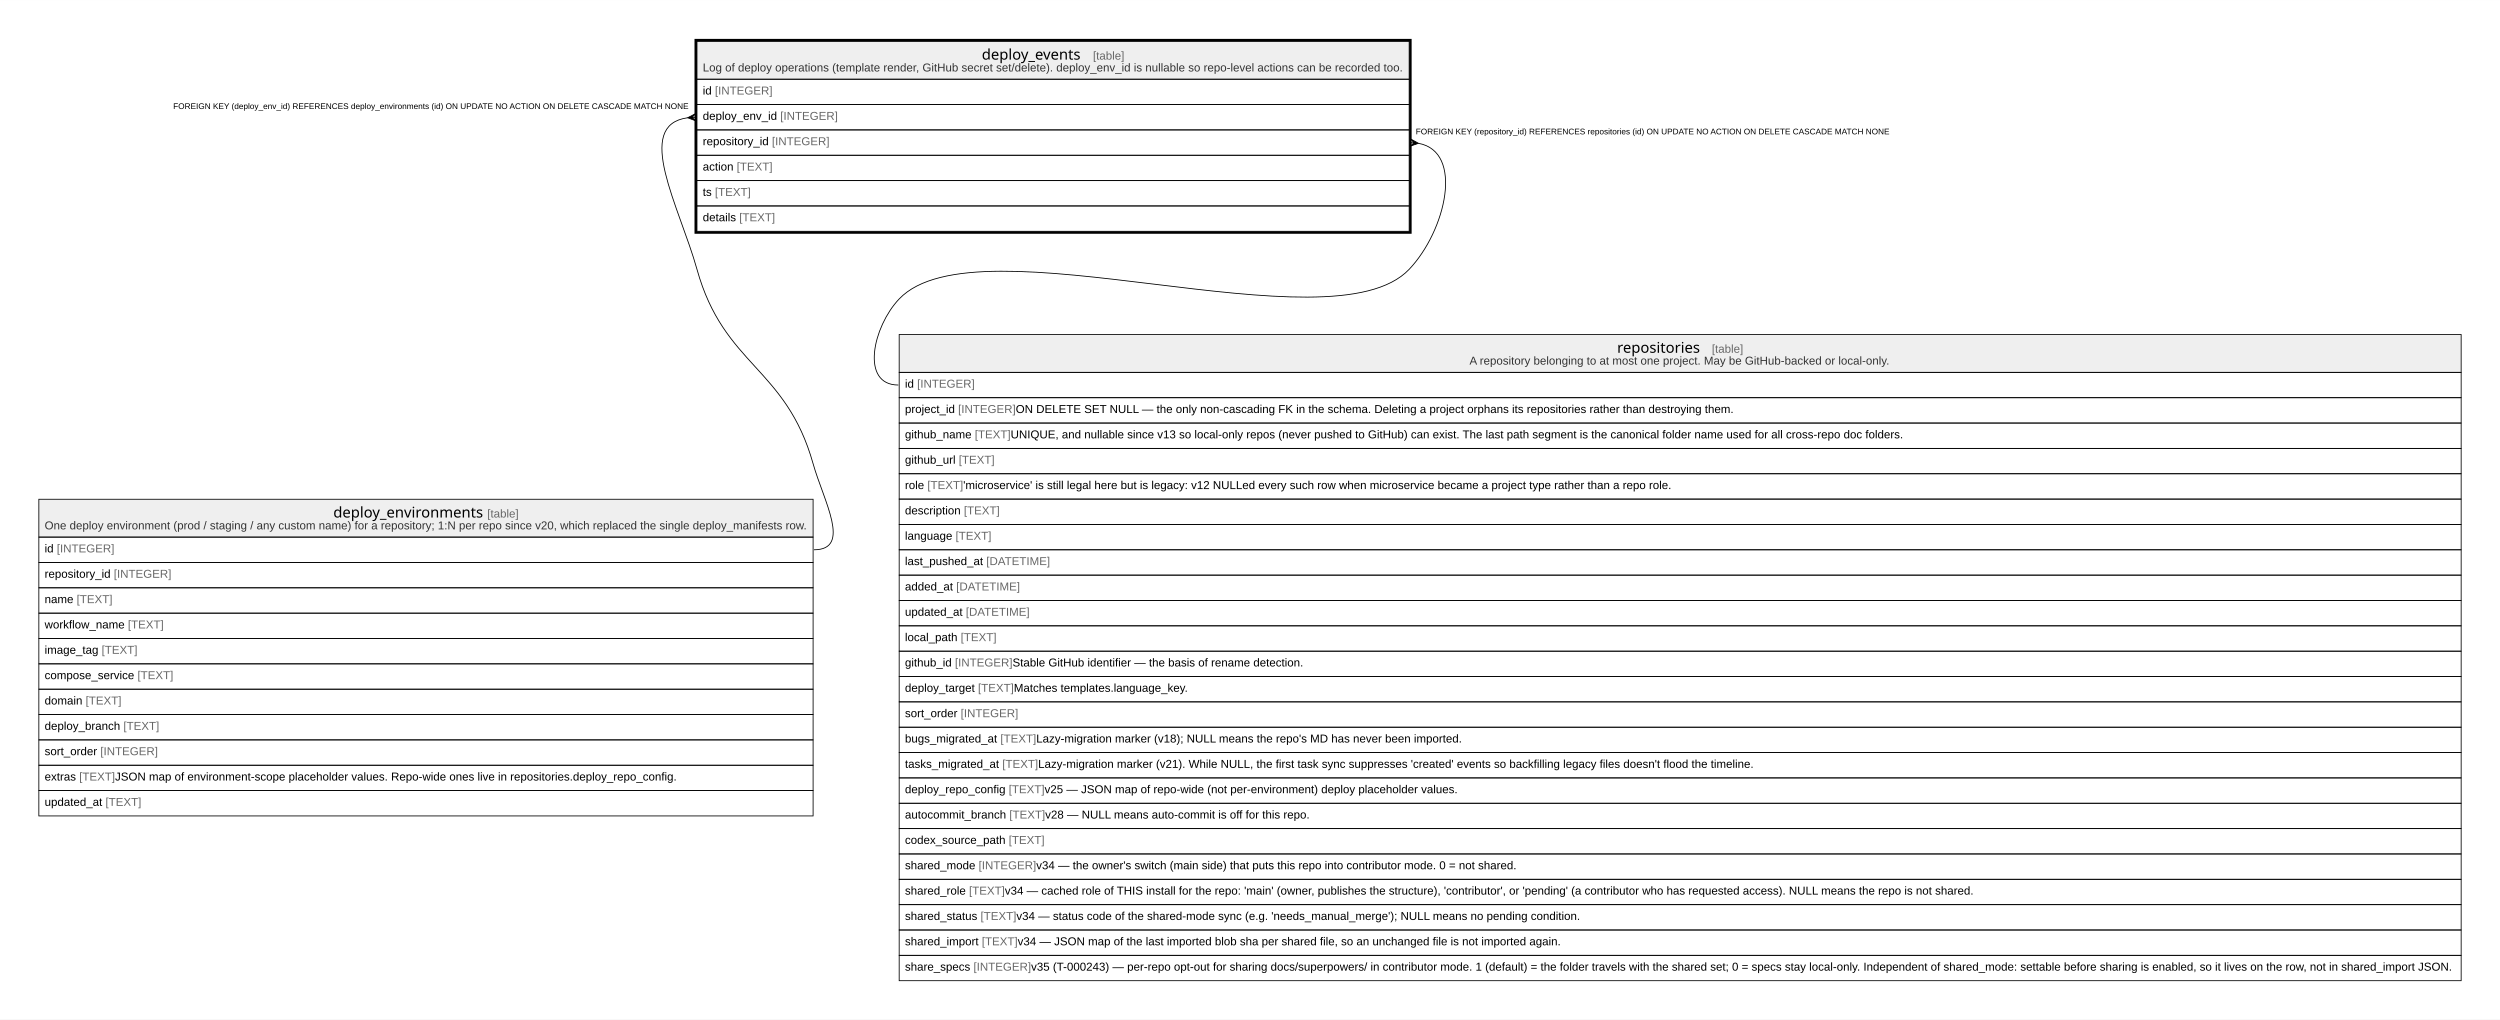
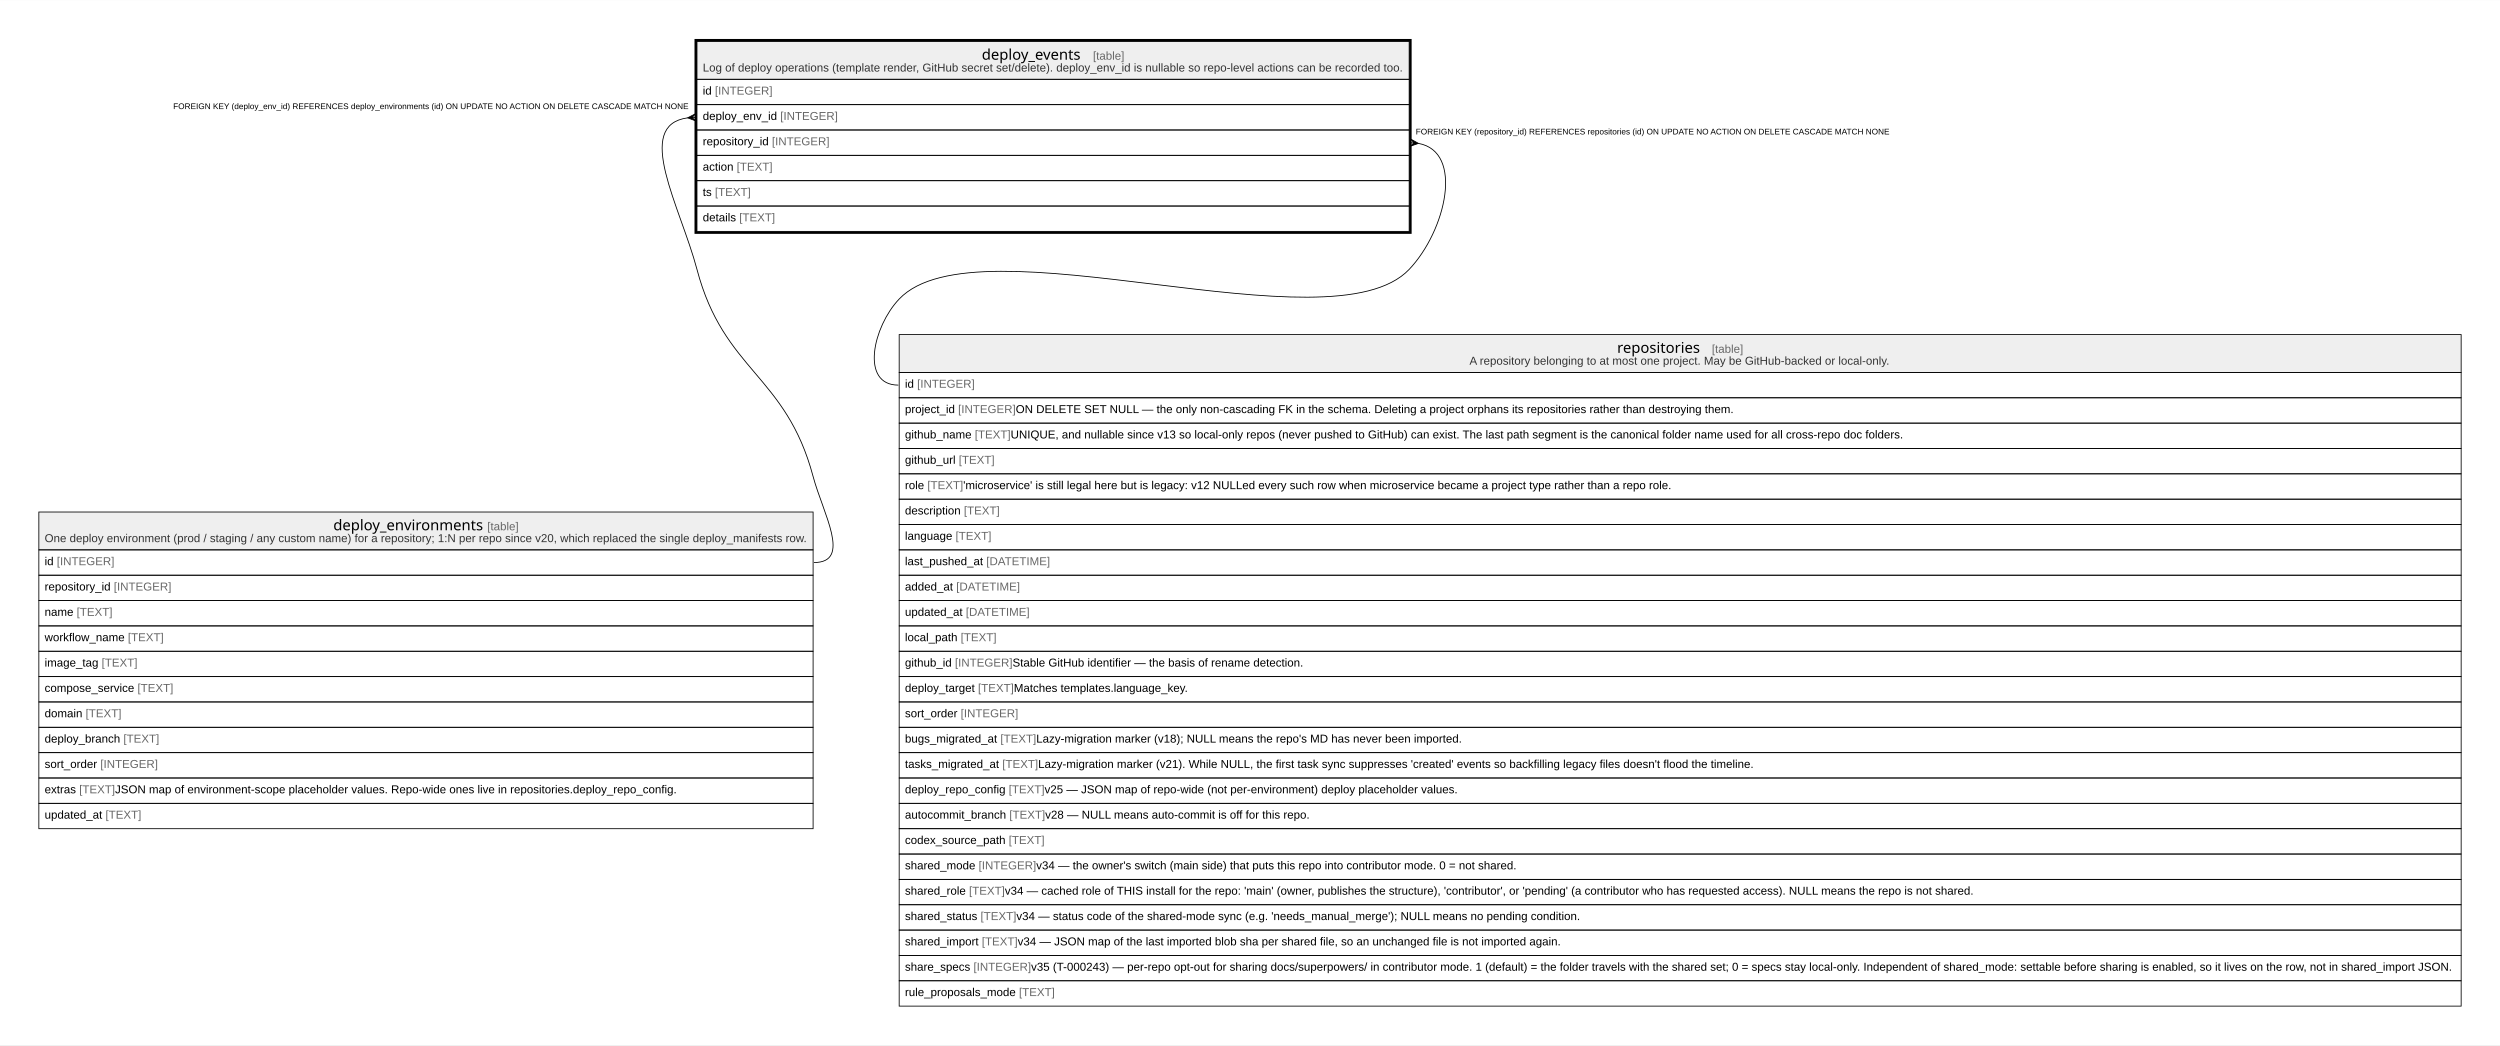
- <svg xmlns="http://www.w3.org/2000/svg" width="3038pt" height="1239pt" viewBox="0.00 0.00 3037.80 1238.80">
-   <g id="graph0" class="graph" transform="scale(1 1) rotate(0) translate(4 1234.8)">
-     <polygon fill="white" stroke="none" points="-4,4 -4,-1234.8 3033.8,-1234.8 3033.8,4 -4,4" />
+ <svg xmlns="http://www.w3.org/2000/svg" width="3038pt" height="1270pt" viewBox="0.00 0.00 3037.80 1269.60">
+   <g id="graph0" class="graph" transform="scale(1 1) rotate(0) translate(4 1265.6)">
+     <polygon fill="white" stroke="none" points="-4,4 -4,-1265.6 3033.8,-1265.6 3033.8,4 -4,4" />
    <g id="node1" class="node">
-       <polygon fill="#efefef" stroke="none" points="842.91,-1138.6 842.91,-1184.6 1708.3,-1184.6 1708.3,-1138.6 842.91,-1138.6" />
-       <polygon fill="none" stroke="black" points="842.91,-1138.6 842.91,-1184.6 1708.3,-1184.6 1708.3,-1138.6 842.91,-1138.6" />
-       <text text-anchor="start" x="1188.99" y="-1162.4" font-family="Arial Bold" font-size="18.00">deploy_events</text>
-       <text text-anchor="start" x="1292.96" y="-1162.4" font-family="Arial" font-size="14.00">    </text>
-       <text text-anchor="start" x="1324.08" y="-1162.4" font-family="Arial" font-size="14.00" fill="#666666">[table]</text>
-       <text text-anchor="start" x="849.91" y="-1148" font-family="Arial" font-size="14.00" fill="#333333">Log of deploy operations (template render, GitHub secret set/delete). deploy_env_id is nullable so repo-level actions can be recorded too.</text>
+       <polygon fill="#efefef" stroke="none" points="842.91,-1169.4 842.91,-1215.4 1708.3,-1215.4 1708.3,-1169.4 842.91,-1169.4" />
+       <polygon fill="none" stroke="black" points="842.91,-1169.4 842.91,-1215.4 1708.3,-1215.4 1708.3,-1169.4 842.91,-1169.4" />
+       <text text-anchor="start" x="1188.99" y="-1193.2" font-family="Arial Bold" font-size="18.00">deploy_events</text>
+       <text text-anchor="start" x="1292.96" y="-1193.2" font-family="Arial" font-size="14.00">    </text>
+       <text text-anchor="start" x="1324.08" y="-1193.2" font-family="Arial" font-size="14.00" fill="#666666">[table]</text>
+       <text text-anchor="start" x="849.91" y="-1178.8" font-family="Arial" font-size="14.00" fill="#333333">Log of deploy operations (template render, GitHub secret set/delete). deploy_env_id is nullable so repo-level actions can be recorded too.</text>
+       <polygon fill="none" stroke="black" points="842.91,-1138.6 842.91,-1169.4 1708.3,-1169.4 1708.3,-1138.6 842.91,-1138.6" />
+       <text text-anchor="start" x="849.91" y="-1150.8" font-family="Arial" font-size="14.00">id </text>
+       <text text-anchor="start" x="864.69" y="-1150.8" font-family="Arial" font-size="14.00" fill="#666666">[INTEGER]</text>
      <polygon fill="none" stroke="black" points="842.91,-1107.8 842.91,-1138.6 1708.3,-1138.6 1708.3,-1107.8 842.91,-1107.8" />
-       <text text-anchor="start" x="849.91" y="-1120" font-family="Arial" font-size="14.00">id </text>
-       <text text-anchor="start" x="864.69" y="-1120" font-family="Arial" font-size="14.00" fill="#666666">[INTEGER]</text>
+       <text text-anchor="start" x="849.91" y="-1120" font-family="Arial" font-size="14.00">deploy_env_id </text>
+       <text text-anchor="start" x="944.09" y="-1120" font-family="Arial" font-size="14.00" fill="#666666">[INTEGER]</text>
      <polygon fill="none" stroke="black" points="842.91,-1077 842.91,-1107.8 1708.3,-1107.8 1708.3,-1077 842.91,-1077" />
-       <text text-anchor="start" x="849.91" y="-1089.2" font-family="Arial" font-size="14.00">deploy_env_id </text>
-       <text text-anchor="start" x="944.09" y="-1089.2" font-family="Arial" font-size="14.00" fill="#666666">[INTEGER]</text>
+       <text text-anchor="start" x="849.91" y="-1089.2" font-family="Arial" font-size="14.00">repository_id </text>
+       <text text-anchor="start" x="933.95" y="-1089.2" font-family="Arial" font-size="14.00" fill="#666666">[INTEGER]</text>
      <polygon fill="none" stroke="black" points="842.91,-1046.2 842.91,-1077 1708.3,-1077 1708.3,-1046.2 842.91,-1046.2" />
-       <text text-anchor="start" x="849.91" y="-1058.4" font-family="Arial" font-size="14.00">repository_id </text>
-       <text text-anchor="start" x="933.95" y="-1058.4" font-family="Arial" font-size="14.00" fill="#666666">[INTEGER]</text>
+       <text text-anchor="start" x="849.91" y="-1058.4" font-family="Arial" font-size="14.00">action </text>
+       <text text-anchor="start" x="891.16" y="-1058.4" font-family="Arial" font-size="14.00" fill="#666666">[TEXT]</text>
      <polygon fill="none" stroke="black" points="842.91,-1015.4 842.91,-1046.2 1708.3,-1046.2 1708.3,-1015.4 842.91,-1015.4" />
-       <text text-anchor="start" x="849.91" y="-1027.6" font-family="Arial" font-size="14.00">action </text>
-       <text text-anchor="start" x="891.16" y="-1027.6" font-family="Arial" font-size="14.00" fill="#666666">[TEXT]</text>
+       <text text-anchor="start" x="849.91" y="-1027.6" font-family="Arial" font-size="14.00">ts </text>
+       <text text-anchor="start" x="864.69" y="-1027.6" font-family="Arial" font-size="14.00" fill="#666666">[TEXT]</text>
      <polygon fill="none" stroke="black" points="842.91,-984.6 842.91,-1015.4 1708.3,-1015.4 1708.3,-984.6 842.91,-984.6" />
-       <text text-anchor="start" x="849.91" y="-996.8" font-family="Arial" font-size="14.00">ts </text>
-       <text text-anchor="start" x="864.69" y="-996.8" font-family="Arial" font-size="14.00" fill="#666666">[TEXT]</text>
-       <polygon fill="none" stroke="black" points="842.91,-953.8 842.91,-984.6 1708.3,-984.6 1708.3,-953.8 842.91,-953.8" />
-       <text text-anchor="start" x="849.91" y="-966" font-family="Arial" font-size="14.00">details </text>
-       <text text-anchor="start" x="894.27" y="-966" font-family="Arial" font-size="14.00" fill="#666666">[TEXT]</text>
-       <polygon fill="none" stroke="black" stroke-width="3" points="841.41,-952.3 841.41,-1186.1 1709.8,-1186.1 1709.8,-952.3 841.41,-952.3" />
+       <text text-anchor="start" x="849.91" y="-996.8" font-family="Arial" font-size="14.00">details </text>
+       <text text-anchor="start" x="894.27" y="-996.8" font-family="Arial" font-size="14.00" fill="#666666">[TEXT]</text>
+       <polygon fill="none" stroke="black" stroke-width="3" points="841.41,-983.1 841.41,-1216.9 1709.8,-1216.9 1709.8,-983.1 841.41,-983.1" />
    </g>
    <g id="node2" class="node">
-       <polygon fill="#efefef" stroke="none" points="43.2,-582.2 43.2,-628.2 984.01,-628.2 984.01,-582.2 43.2,-582.2" />
-       <polygon fill="none" stroke="black" points="43.2,-582.2 43.2,-628.2 984.01,-628.2 984.01,-582.2 43.2,-582.2" />
-       <text text-anchor="start" x="400.99" y="-606" font-family="Arial Bold" font-size="18.00">deploy_environments</text>
-       <text text-anchor="start" x="556.96" y="-606" font-family="Arial" font-size="14.00">    </text>
-       <text text-anchor="start" x="588.08" y="-606" font-family="Arial" font-size="14.00" fill="#666666">[table]</text>
-       <text text-anchor="start" x="50.2" y="-591.6" font-family="Arial" font-size="14.00" fill="#333333">One deploy environment (prod / staging / any custom name) for a repository; 1:N per repo since v20, which replaced the single deploy_manifests row.</text>
-       <polygon fill="none" stroke="black" points="43.2,-551.4 43.2,-582.2 984.01,-582.2 984.01,-551.4 43.2,-551.4" />
-       <text text-anchor="start" x="50.2" y="-563.6" font-family="Arial" font-size="14.00">id </text>
-       <text text-anchor="start" x="64.99" y="-563.6" font-family="Arial" font-size="14.00" fill="#666666">[INTEGER]</text>
-       <polygon fill="none" stroke="black" points="43.2,-520.6 43.2,-551.4 984.01,-551.4 984.01,-520.6 43.2,-520.6" />
-       <text text-anchor="start" x="50.2" y="-532.8" font-family="Arial" font-size="14.00">repository_id </text>
-       <text text-anchor="start" x="134.24" y="-532.8" font-family="Arial" font-size="14.00" fill="#666666">[INTEGER]</text>
-       <polygon fill="none" stroke="black" points="43.2,-489.8 43.2,-520.6 984.01,-520.6 984.01,-489.8 43.2,-489.8" />
-       <text text-anchor="start" x="50.2" y="-502" font-family="Arial" font-size="14.00">name </text>
-       <text text-anchor="start" x="89.11" y="-502" font-family="Arial" font-size="14.00" fill="#666666">[TEXT]</text>
-       <polygon fill="none" stroke="black" points="43.2,-459 43.2,-489.8 984.01,-489.8 984.01,-459 43.2,-459" />
-       <text text-anchor="start" x="50.2" y="-471.2" font-family="Arial" font-size="14.00">workflow_name </text>
-       <text text-anchor="start" x="151.35" y="-471.2" font-family="Arial" font-size="14.00" fill="#666666">[TEXT]</text>
-       <polygon fill="none" stroke="black" points="43.2,-428.2 43.2,-459 984.01,-459 984.01,-428.2 43.2,-428.2" />
-       <text text-anchor="start" x="50.2" y="-440.4" font-family="Arial" font-size="14.00">image_tag </text>
-       <text text-anchor="start" x="119.47" y="-440.4" font-family="Arial" font-size="14.00" fill="#666666">[TEXT]</text>
-       <polygon fill="none" stroke="black" points="43.2,-397.4 43.2,-428.2 984.01,-428.2 984.01,-397.4 43.2,-397.4" />
-       <text text-anchor="start" x="50.2" y="-409.6" font-family="Arial" font-size="14.00">compose_service </text>
-       <text text-anchor="start" x="163.03" y="-409.6" font-family="Arial" font-size="14.00" fill="#666666">[TEXT]</text>
-       <polygon fill="none" stroke="black" points="43.2,-366.6 43.2,-397.4 984.01,-397.4 984.01,-366.6 43.2,-366.6" />
-       <text text-anchor="start" x="50.2" y="-378.8" font-family="Arial" font-size="14.00">domain </text>
-       <text text-anchor="start" x="100.01" y="-378.8" font-family="Arial" font-size="14.00" fill="#666666">[TEXT]</text>
-       <polygon fill="none" stroke="black" points="43.2,-335.8 43.2,-366.6 984.01,-366.6 984.01,-335.8 43.2,-335.8" />
-       <text text-anchor="start" x="50.2" y="-348" font-family="Arial" font-size="14.00">deploy_branch </text>
-       <text text-anchor="start" x="145.94" y="-348" font-family="Arial" font-size="14.00" fill="#666666">[TEXT]</text>
-       <polygon fill="none" stroke="black" points="43.2,-305 43.2,-335.8 984.01,-335.8 984.01,-305 43.2,-305" />
-       <text text-anchor="start" x="50.2" y="-317.2" font-family="Arial" font-size="14.00">sort_order </text>
-       <text text-anchor="start" x="117.9" y="-317.2" font-family="Arial" font-size="14.00" fill="#666666">[INTEGER]</text>
-       <polygon fill="none" stroke="black" points="43.2,-274.2 43.2,-305 984.01,-305 984.01,-274.2 43.2,-274.2" />
-       <text text-anchor="start" x="50.2" y="-286.4" font-family="Arial" font-size="14.00">extras </text>
-       <text text-anchor="start" x="92.21" y="-286.4" font-family="Arial" font-size="14.00" fill="#666666">[TEXT]</text>
-       <text text-anchor="start" x="135.77" y="-286.4" font-family="Arial" font-size="14.00"> JSON map of environment-scope placeholder values. Repo-wide ones live in repositories.deploy_repo_config.</text>
-       <polygon fill="none" stroke="black" points="43.2,-243.4 43.2,-274.2 984.01,-274.2 984.01,-243.4 43.2,-243.4" />
-       <text text-anchor="start" x="50.2" y="-255.6" font-family="Arial" font-size="14.00">updated_at </text>
-       <text text-anchor="start" x="124.16" y="-255.6" font-family="Arial" font-size="14.00" fill="#666666">[TEXT]</text>
+       <polygon fill="#efefef" stroke="none" points="43.2,-597.6 43.2,-643.6 984.01,-643.6 984.01,-597.6 43.2,-597.6" />
+       <polygon fill="none" stroke="black" points="43.2,-597.6 43.2,-643.6 984.01,-643.6 984.01,-597.6 43.2,-597.6" />
+       <text text-anchor="start" x="400.99" y="-621.4" font-family="Arial Bold" font-size="18.00">deploy_environments</text>
+       <text text-anchor="start" x="556.96" y="-621.4" font-family="Arial" font-size="14.00">    </text>
+       <text text-anchor="start" x="588.08" y="-621.4" font-family="Arial" font-size="14.00" fill="#666666">[table]</text>
+       <text text-anchor="start" x="50.2" y="-607" font-family="Arial" font-size="14.00" fill="#333333">One deploy environment (prod / staging / any custom name) for a repository; 1:N per repo since v20, which replaced the single deploy_manifests row.</text>
+       <polygon fill="none" stroke="black" points="43.2,-566.8 43.2,-597.6 984.01,-597.6 984.01,-566.8 43.2,-566.8" />
+       <text text-anchor="start" x="50.2" y="-579" font-family="Arial" font-size="14.00">id </text>
+       <text text-anchor="start" x="64.99" y="-579" font-family="Arial" font-size="14.00" fill="#666666">[INTEGER]</text>
+       <polygon fill="none" stroke="black" points="43.2,-536 43.2,-566.8 984.01,-566.8 984.01,-536 43.2,-536" />
+       <text text-anchor="start" x="50.2" y="-548.2" font-family="Arial" font-size="14.00">repository_id </text>
+       <text text-anchor="start" x="134.24" y="-548.2" font-family="Arial" font-size="14.00" fill="#666666">[INTEGER]</text>
+       <polygon fill="none" stroke="black" points="43.2,-505.2 43.2,-536 984.01,-536 984.01,-505.2 43.2,-505.2" />
+       <text text-anchor="start" x="50.2" y="-517.4" font-family="Arial" font-size="14.00">name </text>
+       <text text-anchor="start" x="89.11" y="-517.4" font-family="Arial" font-size="14.00" fill="#666666">[TEXT]</text>
+       <polygon fill="none" stroke="black" points="43.2,-474.4 43.2,-505.2 984.01,-505.2 984.01,-474.4 43.2,-474.4" />
+       <text text-anchor="start" x="50.2" y="-486.6" font-family="Arial" font-size="14.00">workflow_name </text>
+       <text text-anchor="start" x="151.35" y="-486.6" font-family="Arial" font-size="14.00" fill="#666666">[TEXT]</text>
+       <polygon fill="none" stroke="black" points="43.2,-443.6 43.2,-474.4 984.01,-474.4 984.01,-443.6 43.2,-443.6" />
+       <text text-anchor="start" x="50.2" y="-455.8" font-family="Arial" font-size="14.00">image_tag </text>
+       <text text-anchor="start" x="119.47" y="-455.8" font-family="Arial" font-size="14.00" fill="#666666">[TEXT]</text>
+       <polygon fill="none" stroke="black" points="43.2,-412.8 43.2,-443.6 984.01,-443.6 984.01,-412.8 43.2,-412.8" />
+       <text text-anchor="start" x="50.2" y="-425" font-family="Arial" font-size="14.00">compose_service </text>
+       <text text-anchor="start" x="163.03" y="-425" font-family="Arial" font-size="14.00" fill="#666666">[TEXT]</text>
+       <polygon fill="none" stroke="black" points="43.2,-382 43.2,-412.8 984.01,-412.8 984.01,-382 43.2,-382" />
+       <text text-anchor="start" x="50.2" y="-394.2" font-family="Arial" font-size="14.00">domain </text>
+       <text text-anchor="start" x="100.01" y="-394.2" font-family="Arial" font-size="14.00" fill="#666666">[TEXT]</text>
+       <polygon fill="none" stroke="black" points="43.2,-351.2 43.2,-382 984.01,-382 984.01,-351.2 43.2,-351.2" />
+       <text text-anchor="start" x="50.2" y="-363.4" font-family="Arial" font-size="14.00">deploy_branch </text>
+       <text text-anchor="start" x="145.94" y="-363.4" font-family="Arial" font-size="14.00" fill="#666666">[TEXT]</text>
+       <polygon fill="none" stroke="black" points="43.2,-320.4 43.2,-351.2 984.01,-351.2 984.01,-320.4 43.2,-320.4" />
+       <text text-anchor="start" x="50.2" y="-332.6" font-family="Arial" font-size="14.00">sort_order </text>
+       <text text-anchor="start" x="117.9" y="-332.6" font-family="Arial" font-size="14.00" fill="#666666">[INTEGER]</text>
+       <polygon fill="none" stroke="black" points="43.2,-289.6 43.2,-320.4 984.01,-320.4 984.01,-289.6 43.2,-289.6" />
+       <text text-anchor="start" x="50.2" y="-301.8" font-family="Arial" font-size="14.00">extras </text>
+       <text text-anchor="start" x="92.21" y="-301.8" font-family="Arial" font-size="14.00" fill="#666666">[TEXT]</text>
+       <text text-anchor="start" x="135.77" y="-301.8" font-family="Arial" font-size="14.00"> JSON map of environment-scope placeholder values. Repo-wide ones live in repositories.deploy_repo_config.</text>
+       <polygon fill="none" stroke="black" points="43.2,-258.8 43.2,-289.6 984.01,-289.6 984.01,-258.8 43.2,-258.8" />
+       <text text-anchor="start" x="50.2" y="-271" font-family="Arial" font-size="14.00">updated_at </text>
+       <text text-anchor="start" x="124.16" y="-271" font-family="Arial" font-size="14.00" fill="#666666">[TEXT]</text>
    </g>
    <g id="edge1" class="edge">
-       <path fill="none" stroke="black" d="M831.69,-1091.77C765.18,-1082.96 821.84,-983.16 842.91,-907.6 875.75,-789.81 950.92,-789.12 984.01,-671.4 996.59,-626.64 1031.5,-566.8 985.01,-566.8" />
-       <polygon fill="black" stroke="black" points="831.59,-1091.77 841.3,-1096.87 836.92,-1092.09 841.24,-1092.36 841.24,-1092.36 841.24,-1092.36 836.92,-1092.09 841.85,-1087.89 831.59,-1091.77" />
-       <text text-anchor="start" x="206.41" y="-1102.4" font-family="Arial" font-size="10.00">FOREIGN KEY (deploy_env_id) REFERENCES deploy_environments (id) ON UPDATE NO ACTION ON DELETE CASCADE MATCH NONE</text>
+       <path fill="none" stroke="black" d="M831.69,-1122.57C765.27,-1113.78 822.87,-1014.24 842.91,-938.4 875.65,-814.44 951.01,-810.69 984.01,-686.8 995.98,-641.88 1031.5,-582.2 985.01,-582.2" />
+       <polygon fill="black" stroke="black" points="831.59,-1122.57 841.3,-1127.67 836.92,-1122.89 841.24,-1123.16 841.24,-1123.16 841.24,-1123.16 836.92,-1122.89 841.85,-1118.69 831.59,-1122.57" />
+       <text text-anchor="start" x="206.41" y="-1133.2" font-family="Arial" font-size="10.00">FOREIGN KEY (deploy_env_id) REFERENCES deploy_environments (id) ON UPDATE NO ACTION ON DELETE CASCADE MATCH NONE</text>
    </g>
    <g id="node3" class="node">
-       <polygon fill="#efefef" stroke="none" points="1088.61,-782.4 1088.61,-828.4 2986.6,-828.4 2986.6,-782.4 1088.61,-782.4" />
-       <polygon fill="none" stroke="black" points="1088.61,-782.4 1088.61,-828.4 2986.6,-828.4 2986.6,-782.4 1088.61,-782.4" />
-       <text text-anchor="start" x="1960.99" y="-806.2" font-family="Arial Bold" font-size="18.00">repositories</text>
-       <text text-anchor="start" x="2044.97" y="-806.2" font-family="Arial" font-size="14.00">    </text>
-       <text text-anchor="start" x="2076.08" y="-806.2" font-family="Arial" font-size="14.00" fill="#666666">[table]</text>
-       <text text-anchor="start" x="1781.59" y="-791.8" font-family="Arial" font-size="14.00" fill="#333333">A repository belonging to at most one project. May be GitHub-backed or local-only.</text>
+       <polygon fill="#efefef" stroke="none" points="1088.61,-813.2 1088.61,-859.2 2986.6,-859.2 2986.6,-813.2 1088.61,-813.2" />
+       <polygon fill="none" stroke="black" points="1088.61,-813.2 1088.61,-859.2 2986.6,-859.2 2986.6,-813.2 1088.61,-813.2" />
+       <text text-anchor="start" x="1960.99" y="-837" font-family="Arial Bold" font-size="18.00">repositories</text>
+       <text text-anchor="start" x="2044.97" y="-837" font-family="Arial" font-size="14.00">    </text>
+       <text text-anchor="start" x="2076.08" y="-837" font-family="Arial" font-size="14.00" fill="#666666">[table]</text>
+       <text text-anchor="start" x="1781.59" y="-822.6" font-family="Arial" font-size="14.00" fill="#333333">A repository belonging to at most one project. May be GitHub-backed or local-only.</text>
+       <polygon fill="none" stroke="black" points="1088.61,-782.4 1088.61,-813.2 2986.6,-813.2 2986.6,-782.4 1088.61,-782.4" />
+       <text text-anchor="start" x="1095.61" y="-794.6" font-family="Arial" font-size="14.00">id </text>
+       <text text-anchor="start" x="1110.4" y="-794.6" font-family="Arial" font-size="14.00" fill="#666666">[INTEGER]</text>
      <polygon fill="none" stroke="black" points="1088.61,-751.6 1088.61,-782.4 2986.6,-782.4 2986.6,-751.6 1088.61,-751.6" />
-       <text text-anchor="start" x="1095.61" y="-763.8" font-family="Arial" font-size="14.00">id </text>
-       <text text-anchor="start" x="1110.4" y="-763.8" font-family="Arial" font-size="14.00" fill="#666666">[INTEGER]</text>
+       <text text-anchor="start" x="1095.61" y="-763.8" font-family="Arial" font-size="14.00">project_id </text>
+       <text text-anchor="start" x="1160.2" y="-763.8" font-family="Arial" font-size="14.00" fill="#666666">[INTEGER]</text>
+       <text text-anchor="start" x="1230.21" y="-763.8" font-family="Arial" font-size="14.00"> ON DELETE SET NULL — the only non-cascading FK in the schema. Deleting a project orphans its repositories rather than destroying them.</text>
      <polygon fill="none" stroke="black" points="1088.61,-720.8 1088.61,-751.6 2986.6,-751.6 2986.6,-720.8 1088.61,-720.8" />
-       <text text-anchor="start" x="1095.61" y="-733" font-family="Arial" font-size="14.00">project_id </text>
-       <text text-anchor="start" x="1160.2" y="-733" font-family="Arial" font-size="14.00" fill="#666666">[INTEGER]</text>
-       <text text-anchor="start" x="1230.21" y="-733" font-family="Arial" font-size="14.00"> ON DELETE SET NULL — the only non-cascading FK in the schema. Deleting a project orphans its repositories rather than destroying them.</text>
+       <text text-anchor="start" x="1095.61" y="-733" font-family="Arial" font-size="14.00">github_name </text>
+       <text text-anchor="start" x="1180.45" y="-733" font-family="Arial" font-size="14.00" fill="#666666">[TEXT]</text>
+       <text text-anchor="start" x="1224.01" y="-733" font-family="Arial" font-size="14.00"> UNIQUE, and nullable since v13 so local-only repos (never pushed to GitHub) can exist. The last path segment is the canonical folder name used for all cross-repo doc folders.</text>
      <polygon fill="none" stroke="black" points="1088.61,-690 1088.61,-720.8 2986.6,-720.8 2986.6,-690 1088.61,-690" />
-       <text text-anchor="start" x="1095.61" y="-702.2" font-family="Arial" font-size="14.00">github_name </text>
-       <text text-anchor="start" x="1180.45" y="-702.2" font-family="Arial" font-size="14.00" fill="#666666">[TEXT]</text>
-       <text text-anchor="start" x="1224.01" y="-702.2" font-family="Arial" font-size="14.00"> UNIQUE, and nullable since v13 so local-only repos (never pushed to GitHub) can exist. The last path segment is the canonical folder name used for all cross-repo doc folders.</text>
+       <text text-anchor="start" x="1095.61" y="-702.2" font-family="Arial" font-size="14.00">github_url </text>
+       <text text-anchor="start" x="1160.99" y="-702.2" font-family="Arial" font-size="14.00" fill="#666666">[TEXT]</text>
      <polygon fill="none" stroke="black" points="1088.61,-659.2 1088.61,-690 2986.6,-690 2986.6,-659.2 1088.61,-659.2" />
-       <text text-anchor="start" x="1095.61" y="-671.4" font-family="Arial" font-size="14.00">github_url </text>
-       <text text-anchor="start" x="1160.99" y="-671.4" font-family="Arial" font-size="14.00" fill="#666666">[TEXT]</text>
+       <text text-anchor="start" x="1095.61" y="-671.4" font-family="Arial" font-size="14.00">role </text>
+       <text text-anchor="start" x="1122.84" y="-671.4" font-family="Arial" font-size="14.00" fill="#666666">[TEXT]</text>
+       <text text-anchor="start" x="1166.4" y="-671.4" font-family="Arial" font-size="14.00"> 'microservice' is still legal here but is legacy: v12 NULLed every such row when microservice became a project type rather than a repo role.</text>
      <polygon fill="none" stroke="black" points="1088.61,-628.4 1088.61,-659.2 2986.6,-659.2 2986.6,-628.4 1088.61,-628.4" />
-       <text text-anchor="start" x="1095.61" y="-640.6" font-family="Arial" font-size="14.00">role </text>
-       <text text-anchor="start" x="1122.84" y="-640.6" font-family="Arial" font-size="14.00" fill="#666666">[TEXT]</text>
-       <text text-anchor="start" x="1166.4" y="-640.6" font-family="Arial" font-size="14.00"> 'microservice' is still legal here but is legacy: v12 NULLed every such row when microservice became a project type rather than a repo role.</text>
+       <text text-anchor="start" x="1095.61" y="-640.6" font-family="Arial" font-size="14.00">description </text>
+       <text text-anchor="start" x="1167.2" y="-640.6" font-family="Arial" font-size="14.00" fill="#666666">[TEXT]</text>
      <polygon fill="none" stroke="black" points="1088.61,-597.6 1088.61,-628.4 2986.6,-628.4 2986.6,-597.6 1088.61,-597.6" />
-       <text text-anchor="start" x="1095.61" y="-609.8" font-family="Arial" font-size="14.00">description </text>
-       <text text-anchor="start" x="1167.2" y="-609.8" font-family="Arial" font-size="14.00" fill="#666666">[TEXT]</text>
+       <text text-anchor="start" x="1095.61" y="-609.8" font-family="Arial" font-size="14.00">language </text>
+       <text text-anchor="start" x="1157.11" y="-609.8" font-family="Arial" font-size="14.00" fill="#666666">[TEXT]</text>
      <polygon fill="none" stroke="black" points="1088.61,-566.8 1088.61,-597.6 2986.6,-597.6 2986.6,-566.8 1088.61,-566.8" />
-       <text text-anchor="start" x="1095.61" y="-579" font-family="Arial" font-size="14.00">language </text>
-       <text text-anchor="start" x="1157.11" y="-579" font-family="Arial" font-size="14.00" fill="#666666">[TEXT]</text>
+       <text text-anchor="start" x="1095.61" y="-579" font-family="Arial" font-size="14.00">last_pushed_at </text>
+       <text text-anchor="start" x="1194.46" y="-579" font-family="Arial" font-size="14.00" fill="#666666">[DATETIME]</text>
      <polygon fill="none" stroke="black" points="1088.61,-536 1088.61,-566.8 2986.6,-566.8 2986.6,-536 1088.61,-536" />
-       <text text-anchor="start" x="1095.61" y="-548.2" font-family="Arial" font-size="14.00">last_pushed_at </text>
-       <text text-anchor="start" x="1194.46" y="-548.2" font-family="Arial" font-size="14.00" fill="#666666">[DATETIME]</text>
+       <text text-anchor="start" x="1095.61" y="-548.2" font-family="Arial" font-size="14.00">added_at </text>
+       <text text-anchor="start" x="1157.89" y="-548.2" font-family="Arial" font-size="14.00" fill="#666666">[DATETIME]</text>
      <polygon fill="none" stroke="black" points="1088.61,-505.2 1088.61,-536 2986.6,-536 2986.6,-505.2 1088.61,-505.2" />
-       <text text-anchor="start" x="1095.61" y="-517.4" font-family="Arial" font-size="14.00">added_at </text>
-       <text text-anchor="start" x="1157.89" y="-517.4" font-family="Arial" font-size="14.00" fill="#666666">[DATETIME]</text>
+       <text text-anchor="start" x="1095.61" y="-517.4" font-family="Arial" font-size="14.00">updated_at </text>
+       <text text-anchor="start" x="1169.57" y="-517.4" font-family="Arial" font-size="14.00" fill="#666666">[DATETIME]</text>
      <polygon fill="none" stroke="black" points="1088.61,-474.4 1088.61,-505.2 2986.6,-505.2 2986.6,-474.4 1088.61,-474.4" />
-       <text text-anchor="start" x="1095.61" y="-486.6" font-family="Arial" font-size="14.00">updated_at </text>
-       <text text-anchor="start" x="1169.57" y="-486.6" font-family="Arial" font-size="14.00" fill="#666666">[DATETIME]</text>
+       <text text-anchor="start" x="1095.61" y="-486.6" font-family="Arial" font-size="14.00">local_path </text>
+       <text text-anchor="start" x="1163.33" y="-486.6" font-family="Arial" font-size="14.00" fill="#666666">[TEXT]</text>
      <polygon fill="none" stroke="black" points="1088.61,-443.6 1088.61,-474.4 2986.6,-474.4 2986.6,-443.6 1088.61,-443.6" />
-       <text text-anchor="start" x="1095.61" y="-455.8" font-family="Arial" font-size="14.00">local_path </text>
-       <text text-anchor="start" x="1163.33" y="-455.8" font-family="Arial" font-size="14.00" fill="#666666">[TEXT]</text>
+       <text text-anchor="start" x="1095.61" y="-455.8" font-family="Arial" font-size="14.00">github_id </text>
+       <text text-anchor="start" x="1156.33" y="-455.8" font-family="Arial" font-size="14.00" fill="#666666">[INTEGER]</text>
+       <text text-anchor="start" x="1226.33" y="-455.8" font-family="Arial" font-size="14.00"> Stable GitHub identifier — the basis of rename detection.</text>
      <polygon fill="none" stroke="black" points="1088.61,-412.8 1088.61,-443.6 2986.6,-443.6 2986.6,-412.8 1088.61,-412.8" />
-       <text text-anchor="start" x="1095.61" y="-425" font-family="Arial" font-size="14.00">github_id </text>
-       <text text-anchor="start" x="1156.33" y="-425" font-family="Arial" font-size="14.00" fill="#666666">[INTEGER]</text>
-       <text text-anchor="start" x="1226.33" y="-425" font-family="Arial" font-size="14.00"> Stable GitHub identifier — the basis of rename detection.</text>
+       <text text-anchor="start" x="1095.61" y="-425" font-family="Arial" font-size="14.00">deploy_target </text>
+       <text text-anchor="start" x="1184.34" y="-425" font-family="Arial" font-size="14.00" fill="#666666">[TEXT]</text>
+       <text text-anchor="start" x="1227.9" y="-425" font-family="Arial" font-size="14.00"> Matches templates.language_key.</text>
      <polygon fill="none" stroke="black" points="1088.61,-382 1088.61,-412.8 2986.6,-412.8 2986.6,-382 1088.61,-382" />
-       <text text-anchor="start" x="1095.61" y="-394.2" font-family="Arial" font-size="14.00">deploy_target </text>
-       <text text-anchor="start" x="1184.34" y="-394.2" font-family="Arial" font-size="14.00" fill="#666666">[TEXT]</text>
-       <text text-anchor="start" x="1227.9" y="-394.2" font-family="Arial" font-size="14.00"> Matches templates.language_key.</text>
+       <text text-anchor="start" x="1095.61" y="-394.2" font-family="Arial" font-size="14.00">sort_order </text>
+       <text text-anchor="start" x="1163.31" y="-394.2" font-family="Arial" font-size="14.00" fill="#666666">[INTEGER]</text>
      <polygon fill="none" stroke="black" points="1088.61,-351.2 1088.61,-382 2986.6,-382 2986.6,-351.2 1088.61,-351.2" />
-       <text text-anchor="start" x="1095.61" y="-363.4" font-family="Arial" font-size="14.00">sort_order </text>
-       <text text-anchor="start" x="1163.31" y="-363.4" font-family="Arial" font-size="14.00" fill="#666666">[INTEGER]</text>
+       <text text-anchor="start" x="1095.61" y="-363.4" font-family="Arial" font-size="14.00">bugs_migrated_at </text>
+       <text text-anchor="start" x="1211.57" y="-363.4" font-family="Arial" font-size="14.00" fill="#666666">[TEXT]</text>
+       <text text-anchor="start" x="1255.13" y="-363.4" font-family="Arial" font-size="14.00"> Lazy-migration marker (v18); NULL means the repo's MD has never been imported.</text>
      <polygon fill="none" stroke="black" points="1088.61,-320.4 1088.61,-351.2 2986.6,-351.2 2986.6,-320.4 1088.61,-320.4" />
-       <text text-anchor="start" x="1095.61" y="-332.6" font-family="Arial" font-size="14.00">bugs_migrated_at </text>
-       <text text-anchor="start" x="1211.57" y="-332.6" font-family="Arial" font-size="14.00" fill="#666666">[TEXT]</text>
-       <text text-anchor="start" x="1255.13" y="-332.6" font-family="Arial" font-size="14.00"> Lazy-migration marker (v18); NULL means the repo's MD has never been imported.</text>
+       <text text-anchor="start" x="1095.61" y="-332.6" font-family="Arial" font-size="14.00">tasks_migrated_at </text>
+       <text text-anchor="start" x="1213.89" y="-332.6" font-family="Arial" font-size="14.00" fill="#666666">[TEXT]</text>
+       <text text-anchor="start" x="1257.45" y="-332.6" font-family="Arial" font-size="14.00"> Lazy-migration marker (v21). While NULL, the first task sync suppresses 'created' events so backfilling legacy files doesn't flood the timeline.</text>
      <polygon fill="none" stroke="black" points="1088.61,-289.6 1088.61,-320.4 2986.6,-320.4 2986.6,-289.6 1088.61,-289.6" />
-       <text text-anchor="start" x="1095.61" y="-301.8" font-family="Arial" font-size="14.00">tasks_migrated_at </text>
-       <text text-anchor="start" x="1213.89" y="-301.8" font-family="Arial" font-size="14.00" fill="#666666">[TEXT]</text>
-       <text text-anchor="start" x="1257.45" y="-301.8" font-family="Arial" font-size="14.00"> Lazy-migration marker (v21). While NULL, the first task sync suppresses 'created' events so backfilling legacy files doesn't flood the timeline.</text>
+       <text text-anchor="start" x="1095.61" y="-301.8" font-family="Arial" font-size="14.00">deploy_repo_config </text>
+       <text text-anchor="start" x="1221.7" y="-301.8" font-family="Arial" font-size="14.00" fill="#666666">[TEXT]</text>
+       <text text-anchor="start" x="1265.26" y="-301.8" font-family="Arial" font-size="14.00"> v25 — JSON map of repo-wide (not per-environment) deploy placeholder values.</text>
      <polygon fill="none" stroke="black" points="1088.61,-258.8 1088.61,-289.6 2986.6,-289.6 2986.6,-258.8 1088.61,-258.8" />
-       <text text-anchor="start" x="1095.61" y="-271" font-family="Arial" font-size="14.00">deploy_repo_config </text>
-       <text text-anchor="start" x="1221.7" y="-271" font-family="Arial" font-size="14.00" fill="#666666">[TEXT]</text>
-       <text text-anchor="start" x="1265.26" y="-271" font-family="Arial" font-size="14.00"> v25 — JSON map of repo-wide (not per-environment) deploy placeholder values.</text>
+       <text text-anchor="start" x="1095.61" y="-271" font-family="Arial" font-size="14.00">autocommit_branch </text>
+       <text text-anchor="start" x="1222.45" y="-271" font-family="Arial" font-size="14.00" fill="#666666">[TEXT]</text>
+       <text text-anchor="start" x="1266.01" y="-271" font-family="Arial" font-size="14.00"> v28 — NULL means auto-commit is off for this repo.</text>
      <polygon fill="none" stroke="black" points="1088.61,-228 1088.61,-258.8 2986.6,-258.8 2986.6,-228 1088.61,-228" />
-       <text text-anchor="start" x="1095.61" y="-240.2" font-family="Arial" font-size="14.00">autocommit_branch </text>
-       <text text-anchor="start" x="1222.45" y="-240.2" font-family="Arial" font-size="14.00" fill="#666666">[TEXT]</text>
-       <text text-anchor="start" x="1266.01" y="-240.2" font-family="Arial" font-size="14.00"> v28 — NULL means auto-commit is off for this repo.</text>
+       <text text-anchor="start" x="1095.61" y="-240.2" font-family="Arial" font-size="14.00">codex_source_path </text>
+       <text text-anchor="start" x="1221.7" y="-240.2" font-family="Arial" font-size="14.00" fill="#666666">[TEXT]</text>
      <polygon fill="none" stroke="black" points="1088.61,-197.2 1088.61,-228 2986.6,-228 2986.6,-197.2 1088.61,-197.2" />
-       <text text-anchor="start" x="1095.61" y="-209.4" font-family="Arial" font-size="14.00">codex_source_path </text>
-       <text text-anchor="start" x="1221.7" y="-209.4" font-family="Arial" font-size="14.00" fill="#666666">[TEXT]</text>
+       <text text-anchor="start" x="1095.61" y="-209.4" font-family="Arial" font-size="14.00">shared_mode </text>
+       <text text-anchor="start" x="1185.11" y="-209.4" font-family="Arial" font-size="14.00" fill="#666666">[INTEGER]</text>
+       <text text-anchor="start" x="1255.12" y="-209.4" font-family="Arial" font-size="14.00"> v34 — the owner's switch (main side) that puts this repo into contributor mode. 0 = not shared.</text>
      <polygon fill="none" stroke="black" points="1088.61,-166.4 1088.61,-197.2 2986.6,-197.2 2986.6,-166.4 1088.61,-166.4" />
-       <text text-anchor="start" x="1095.61" y="-178.6" font-family="Arial" font-size="14.00">shared_mode </text>
-       <text text-anchor="start" x="1185.11" y="-178.6" font-family="Arial" font-size="14.00" fill="#666666">[INTEGER]</text>
-       <text text-anchor="start" x="1255.12" y="-178.6" font-family="Arial" font-size="14.00"> v34 — the owner's switch (main side) that puts this repo into contributor mode. 0 = not shared.</text>
+       <text text-anchor="start" x="1095.61" y="-178.6" font-family="Arial" font-size="14.00">shared_role </text>
+       <text text-anchor="start" x="1173.44" y="-178.6" font-family="Arial" font-size="14.00" fill="#666666">[TEXT]</text>
+       <text text-anchor="start" x="1216.99" y="-178.6" font-family="Arial" font-size="14.00"> v34 — cached role of THIS install for the repo: 'main' (owner, publishes the structure), 'contributor', or 'pending' (a contributor who has requested access). NULL means the repo is not shared.</text>
      <polygon fill="none" stroke="black" points="1088.61,-135.6 1088.61,-166.4 2986.6,-166.4 2986.6,-135.6 1088.61,-135.6" />
-       <text text-anchor="start" x="1095.61" y="-147.8" font-family="Arial" font-size="14.00">shared_role </text>
-       <text text-anchor="start" x="1173.44" y="-147.8" font-family="Arial" font-size="14.00" fill="#666666">[TEXT]</text>
-       <text text-anchor="start" x="1216.99" y="-147.8" font-family="Arial" font-size="14.00"> v34 — cached role of THIS install for the repo: 'main' (owner, publishes the structure), 'contributor', or 'pending' (a contributor who has requested access). NULL means the repo is not shared.</text>
+       <text text-anchor="start" x="1095.61" y="-147.8" font-family="Arial" font-size="14.00">shared_status </text>
+       <text text-anchor="start" x="1187.44" y="-147.8" font-family="Arial" font-size="14.00" fill="#666666">[TEXT]</text>
+       <text text-anchor="start" x="1231" y="-147.8" font-family="Arial" font-size="14.00"> v34 — status code of the shared-mode sync (e.g. 'needs_manual_merge'); NULL means no pending condition.</text>
      <polygon fill="none" stroke="black" points="1088.61,-104.8 1088.61,-135.6 2986.6,-135.6 2986.6,-104.8 1088.61,-104.8" />
-       <text text-anchor="start" x="1095.61" y="-117" font-family="Arial" font-size="14.00">shared_status </text>
-       <text text-anchor="start" x="1187.44" y="-117" font-family="Arial" font-size="14.00" fill="#666666">[TEXT]</text>
-       <text text-anchor="start" x="1231" y="-117" font-family="Arial" font-size="14.00"> v34 — status code of the shared-mode sync (e.g. 'needs_manual_merge'); NULL means no pending condition.</text>
+       <text text-anchor="start" x="1095.61" y="-117" font-family="Arial" font-size="14.00">shared_import </text>
+       <text text-anchor="start" x="1188.99" y="-117" font-family="Arial" font-size="14.00" fill="#666666">[TEXT]</text>
+       <text text-anchor="start" x="1232.55" y="-117" font-family="Arial" font-size="14.00"> v34 — JSON map of the last imported blob sha per shared file, so an unchanged file is not imported again.</text>
      <polygon fill="none" stroke="black" points="1088.61,-74 1088.61,-104.8 2986.6,-104.8 2986.6,-74 1088.61,-74" />
-       <text text-anchor="start" x="1095.61" y="-86.2" font-family="Arial" font-size="14.00">shared_import </text>
-       <text text-anchor="start" x="1188.99" y="-86.2" font-family="Arial" font-size="14.00" fill="#666666">[TEXT]</text>
-       <text text-anchor="start" x="1232.55" y="-86.2" font-family="Arial" font-size="14.00"> v34 — JSON map of the last imported blob sha per shared file, so an unchanged file is not imported again.</text>
+       <text text-anchor="start" x="1095.61" y="-86.2" font-family="Arial" font-size="14.00">share_specs </text>
+       <text text-anchor="start" x="1178.88" y="-86.2" font-family="Arial" font-size="14.00" fill="#666666">[INTEGER]</text>
+       <text text-anchor="start" x="1248.88" y="-86.2" font-family="Arial" font-size="14.00"> v35 (T-000243) — per-repo opt-out for sharing docs/superpowers/ in contributor mode. 1 (default) = the folder travels with the shared set; 0 = specs stay local-only. Independent of shared_mode: settable before sharing is enabled, so it lives on the row, not in shared_import JSON.</text>
      <polygon fill="none" stroke="black" points="1088.61,-43.2 1088.61,-74 2986.6,-74 2986.6,-43.2 1088.61,-43.2" />
-       <text text-anchor="start" x="1095.61" y="-55.4" font-family="Arial" font-size="14.00">share_specs </text>
-       <text text-anchor="start" x="1178.88" y="-55.4" font-family="Arial" font-size="14.00" fill="#666666">[INTEGER]</text>
-       <text text-anchor="start" x="1248.88" y="-55.4" font-family="Arial" font-size="14.00"> v35 (T-000243) — per-repo opt-out for sharing docs/superpowers/ in contributor mode. 1 (default) = the folder travels with the shared set; 0 = specs stay local-only. Independent of shared_mode: settable before sharing is enabled, so it lives on the row, not in shared_import JSON.</text>
+       <text text-anchor="start" x="1095.61" y="-55.4" font-family="Arial" font-size="14.00">rule_proposals_mode </text>
+       <text text-anchor="start" x="1234.14" y="-55.4" font-family="Arial" font-size="14.00" fill="#666666">[TEXT]</text>
    </g>
    <g id="edge2" class="edge">
-       <path fill="none" stroke="black" d="M1719.38,-1060.75C1775.33,-1050.74 1752.95,-954.61 1708.3,-907.6 1613.31,-807.58 1183.76,-971.47 1088.61,-871.6 1056.54,-837.94 1041.12,-767 1087.61,-767" />
-       <polygon fill="black" stroke="black" points="1719.6,-1060.73 1709.26,-1057.09 1714.28,-1061.18 1709.97,-1061.54 1709.97,-1061.54 1709.97,-1061.54 1714.28,-1061.18 1710.01,-1066.06 1719.6,-1060.73" />
-       <text text-anchor="start" x="1716.3" y="-1071.6" font-family="Arial" font-size="10.00">FOREIGN KEY (repository_id) REFERENCES repositories (id) ON UPDATE NO ACTION ON DELETE CASCADE MATCH NONE</text>
+       <path fill="none" stroke="black" d="M1719.38,-1091.55C1775.33,-1081.54 1752.95,-985.41 1708.3,-938.4 1613.31,-838.38 1183.76,-1002.27 1088.61,-902.4 1056.54,-868.74 1041.12,-797.8 1087.61,-797.8" />
+       <polygon fill="black" stroke="black" points="1719.6,-1091.53 1709.26,-1087.89 1714.28,-1091.98 1709.97,-1092.34 1709.97,-1092.34 1709.97,-1092.34 1714.28,-1091.98 1710.01,-1096.86 1719.6,-1091.53" />
+       <text text-anchor="start" x="1716.3" y="-1102.4" font-family="Arial" font-size="10.00">FOREIGN KEY (repository_id) REFERENCES repositories (id) ON UPDATE NO ACTION ON DELETE CASCADE MATCH NONE</text>
    </g>
  </g>
</svg>
